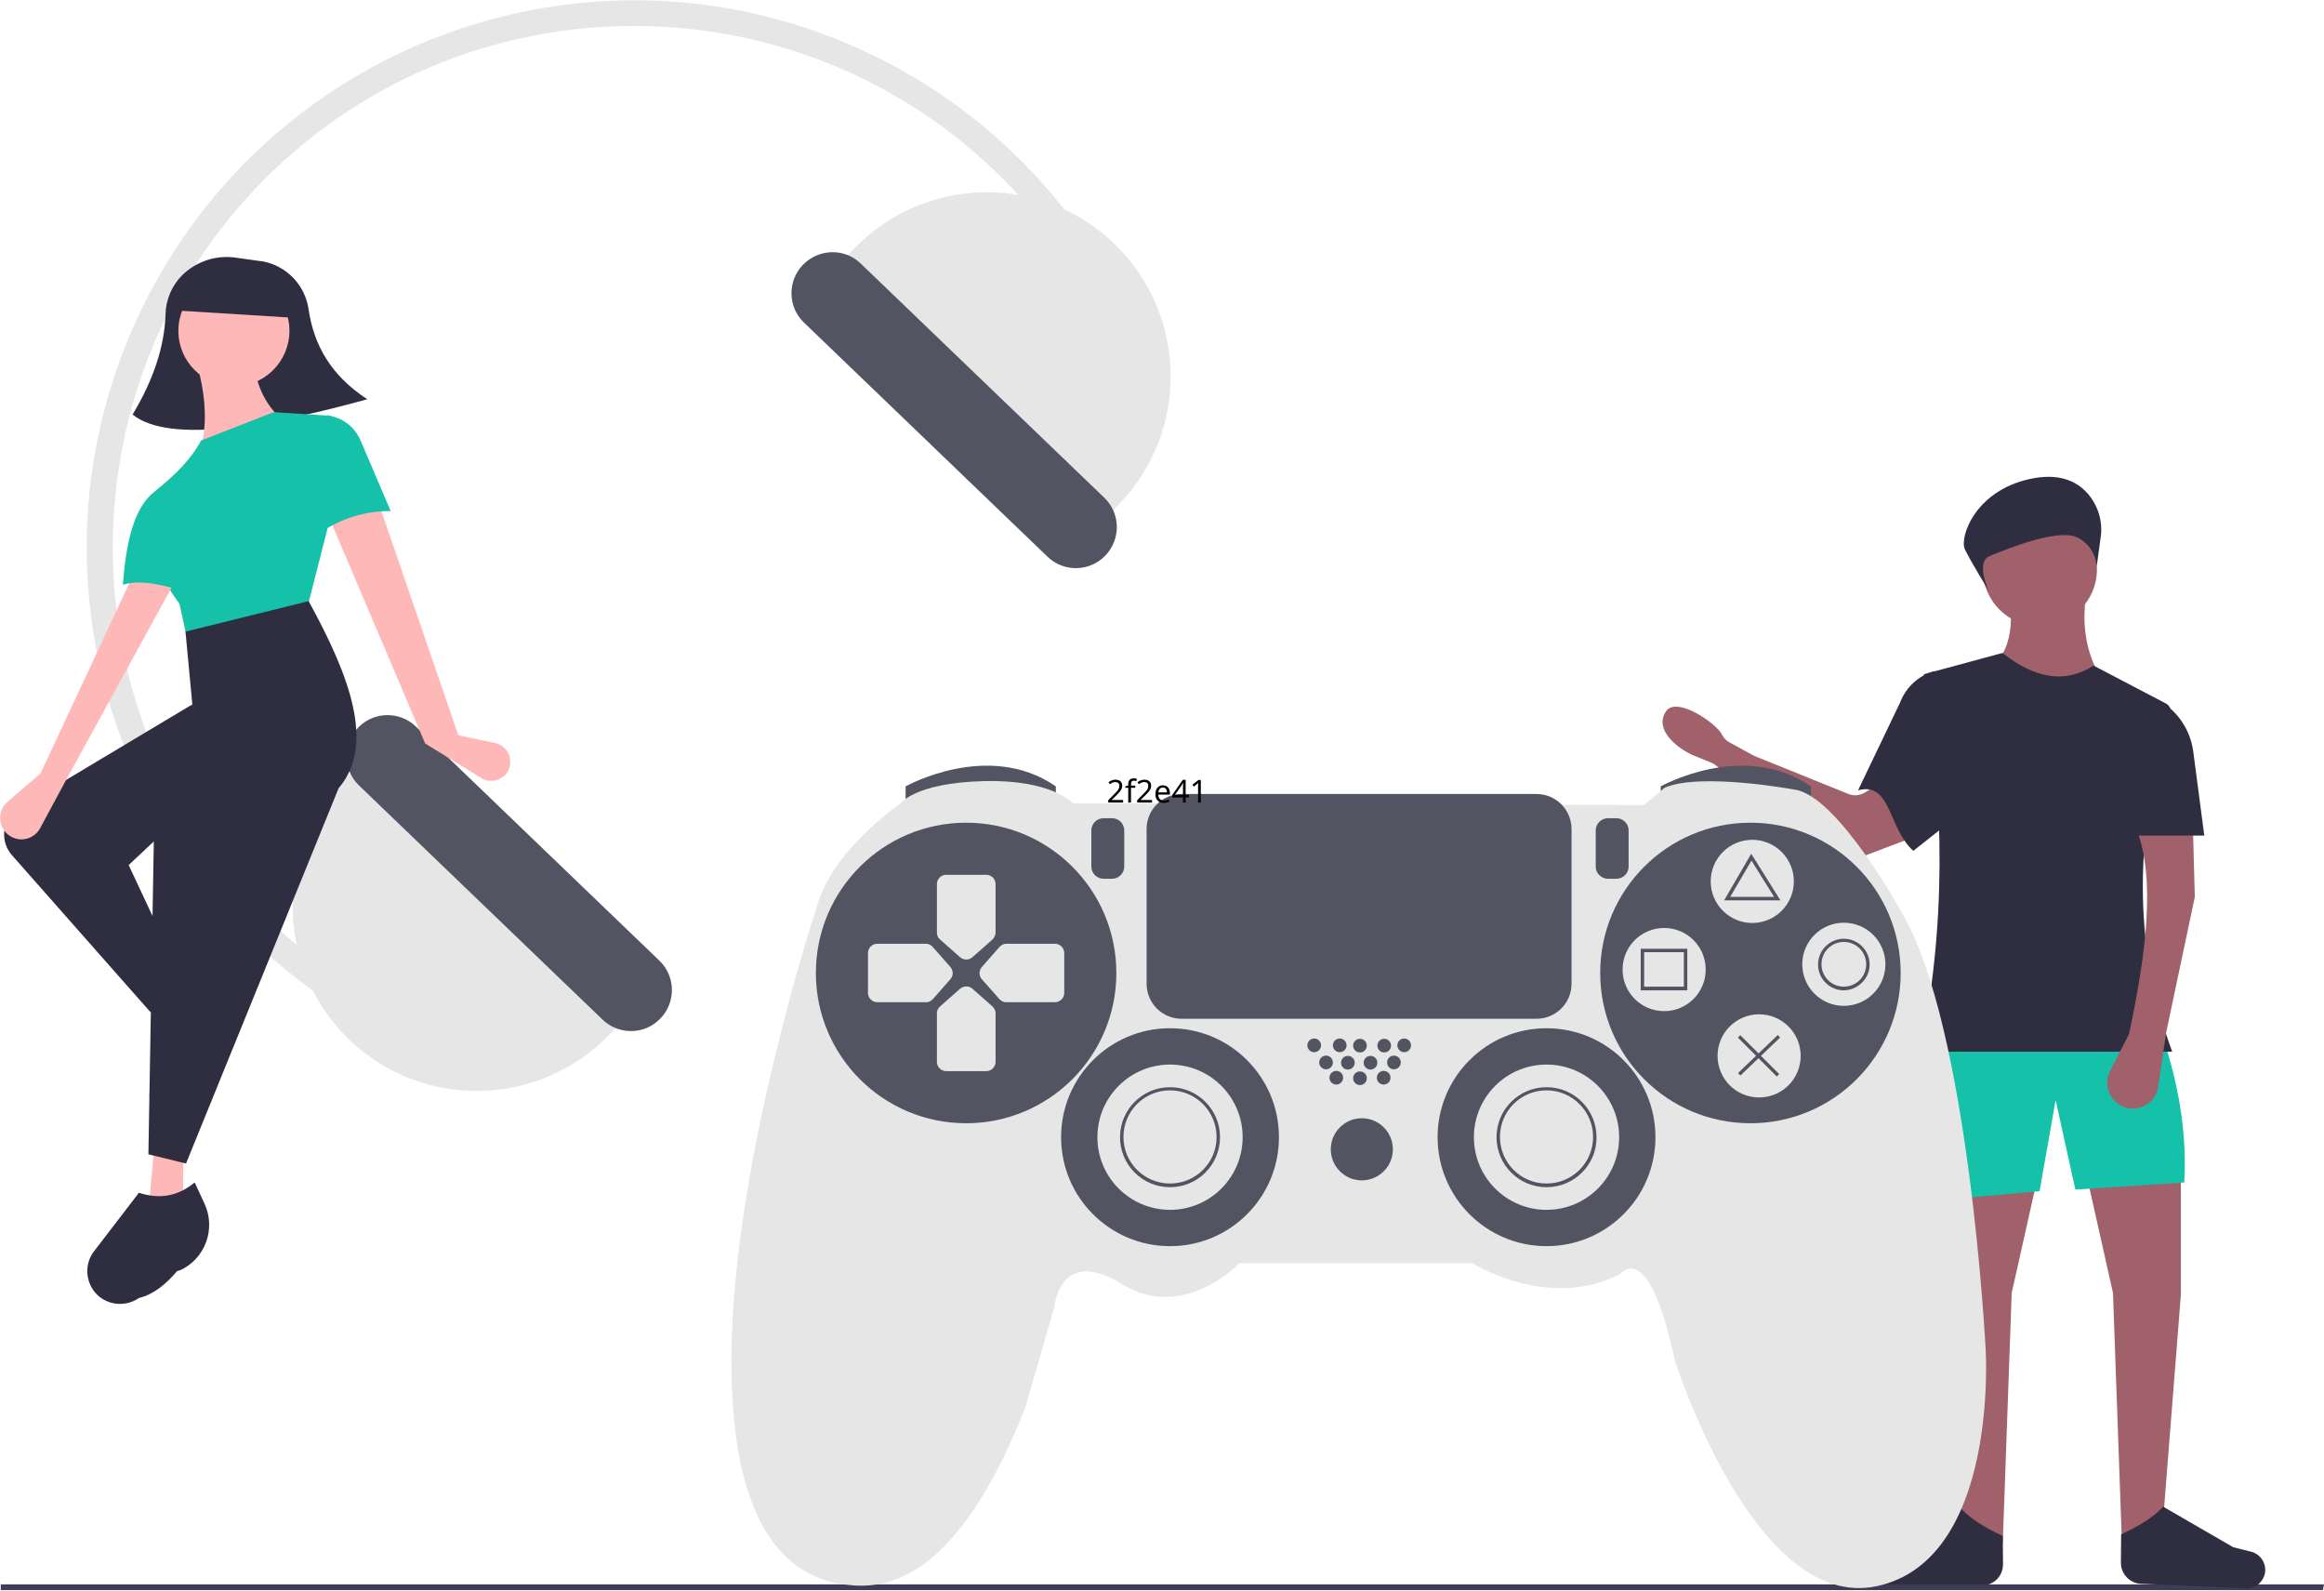
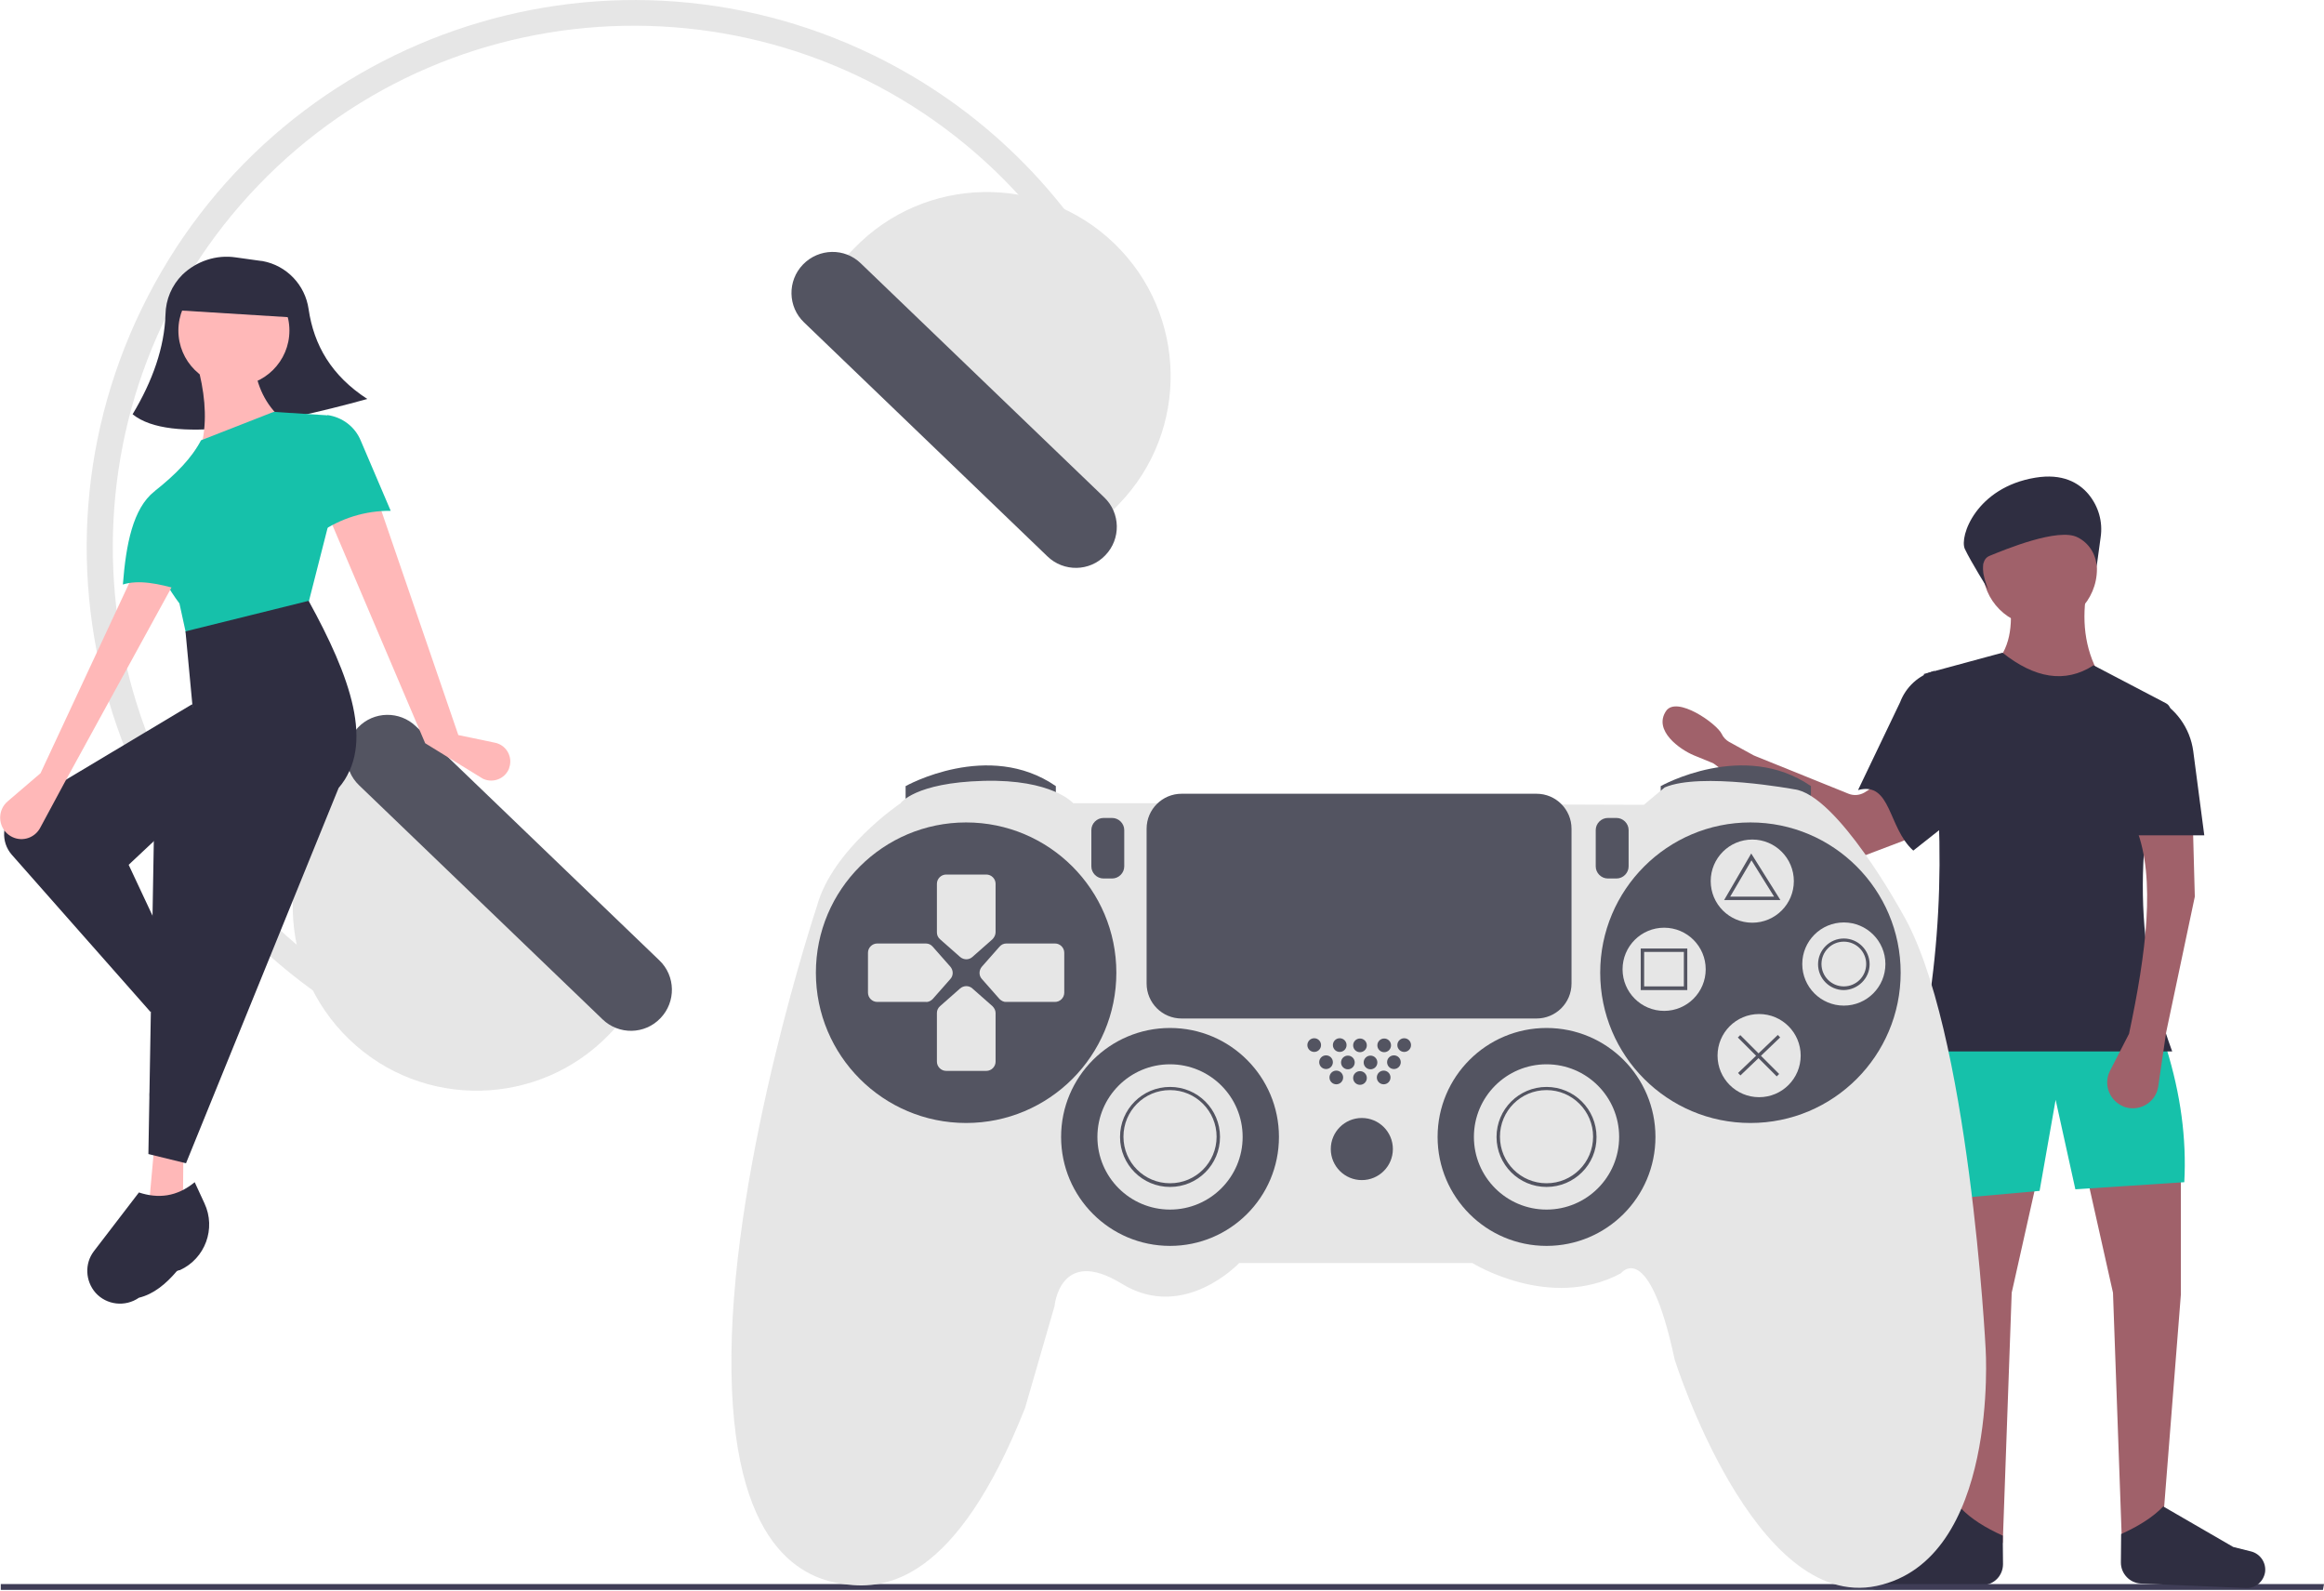
<svg xmlns="http://www.w3.org/2000/svg" version="1.1" id="Capa_1" x="0px" y="0px" viewBox="144 118.7 883.3 604.2" style="enable-background:new 144 118.7 883.3 604.2;" xml:space="preserve">
  <style type="text/css">
	.st0{fill:#A0616A;}
	.st1{fill:#16C1AA;}
	.st2{fill:#2F2E41;}
	.st3{fill:#3F3D56;}
	.st4{fill:#E6E6E6;}
	.st5{fill:#535461;}
	.st6{fill:#FFB8B8;}
- 	.st7{font-family:'MyriadPro-Regular';}
- 	.st8{font-size:12px;}
</style>
-   <path class="st0" d="M902.3,371c12.2,12.8,25.8,14.8,40.7,6.1c-6.3-10.1-7.8-21-6.1-32.6h-29.2C909,354.6,908.7,364.1,902.3,371z" />
-   <polygon class="st0" points="950.5,705.1 966.1,697 972.9,610.7 972.9,565.2 936.9,564.5 947.1,610 " />
-   <polygon class="st0" points="905.2,705.1 889.6,697 882.8,610.7 882.8,565.2 918.8,564.5 908.6,610 " />
-   <path class="st1" d="M881.2,574.7l38-3.4l6.1-34.6l7.5,34l41.4-2.7c0.9-16.5-1.4-33.5-6.8-50.9l-91-2L881.2,574.7z" />
-   <path class="st0" d="M841.7,444.6L796,409.4c-0.5-0.4-1-0.7-1.6-0.9l-6.6-2.7c-5.3-2.2-15.5-9.4-10.6-16.8c4-6,19.3,4.7,21.2,8.7  c0.6,1.3,1.6,2.3,2.8,3l9.3,5.1c0.2,0.1,0.5,0.2,0.7,0.3l35.4,14.3c2,0.8,4.2,0.6,6.1-0.5l6.4-4.1c3.1-2,7.2-1,9.2,2.1  c0.4,0.7,0.7,1.5,0.9,2.3l2.1,10.7c0.6,3.2-1.1,6.4-4.2,7.5l-19,7.2C846,446.4,843.5,446,841.7,444.6z" />
-   <path class="st2" d="M850.2,419c12.7-3.4,11.3,14.3,21,23l19-15l-11-53.3l0,0c-6,1.7-10.8,6.1-13,11.9L850.2,419z" />
-   <path class="st2" d="M873.8,518.3h95.8c-15.5-41.8-14-84.7-0.8-128.5c0.5-1.5-0.2-3.1-1.6-3.8l-27.5-14.4c-10.8,7-22.4,4.9-34.6-4.8  l-29.9,8.1C883.3,423.9,883.5,471.8,873.8,518.3z" />
-   <path class="st2" d="M897.7,721.1l-39.9,1.7c-3.6,0.2-6.7-2.4-7.3-6l0,0c-0.5-3.6,1.8-7,5.3-7.9l6.8-1.7l26.6-15.4  c3.9,4.1,9.4,7.5,16,10.5l0.1,10.8C905.3,717.4,902,720.9,897.7,721.1z" />
-   <polygon class="st3" points="1026.9,722.9 144.3,722.9 144.3,720.7 1027.3,720.7 " />
-   <path class="st2" d="M957.7,720.5l39.9,1.7c3.6,0.2,6.7-2.4,7.3-6l0,0c0.5-3.6-1.8-7-5.3-7.9l-6.8-1.7l-26.6-15.4  c-3.9,4.1-9.4,7.5-16,10.5l-0.1,10.8C950.1,716.8,953.5,720.3,957.7,720.5z" />
-   <circle class="st0" cx="919.3" cy="335" r="21.7" />
-   <path class="st0" d="M953.2,511.6l-7.2,14c-2.5,4.8-0.6,10.7,4.2,13.2c0.3,0.2,0.7,0.3,1,0.5l0,0c5.1,1.9,10.7-0.7,12.6-5.7  c0.2-0.7,0.4-1.3,0.5-2l3-20.5l10.9-51.6l-0.7-25.8H956C963.4,452.6,959.7,481,953.2,511.6z" />
-   <path class="st2" d="M952.6,436.2h29.2l-4.2-32c-1.2-8.8-6.7-16.5-14.8-20.3l0,0L952.6,436.2z" />
-   <path class="st2" d="M942.4,323c0.9-5.9-0.8-11.8-4.6-16.4c-3.7-4.4-9.9-8-20.2-6.3c-22.5,3.7-29,22.4-26.8,27.1s9,15.6,9,15.6  s-5-10.8,0.4-13s26.2-10.9,33.5-7c4.2,2.1,6.9,6.3,7.2,11L942.4,323z" />
-   <path class="st4" d="M570.4,232.6l-8.7,4.4c-10.1-19.8-23.4-37.8-39.4-53.2c-78.8-75.7-204.5-73.3-280.2,5.5s-73.3,204.5,5.5,280.2  c15,14.4,32.2,26.4,50.9,35.5l-4.3,8.8C190.8,463.7,147.7,339.3,197.9,236s174.6-146.4,277.9-96.3  C516.6,159.5,549.9,192.1,570.4,232.6z" />
-   <path class="st4" d="M274.8,414.8c-26.8,27.8-25.9,72.1,1.9,98.9c27.8,26.8,72.1,25.9,98.9-1.9l12-12.5l-100.8-96.9L274.8,414.8z" />
-   <path class="st5" d="M280.1,395.2c-6,6.2-5.8,16.1,0.4,22l92.5,88.9c6.2,6,16.1,5.8,22-0.4c6-6.2,5.8-16.1-0.4-22l0,0l-92.5-88.9  C295.9,388.8,286,389,280.1,395.2z" />
-   <path class="st4" d="M557.4,322.7l12-12.5c26.8-27.8,25.9-72.1-1.9-98.9c-27.8-26.8-72.1-25.9-98.9,1.9l-12,12.5L557.4,322.7z" />
-   <path class="st5" d="M449.2,219.3c-6,6.2-5.8,16.1,0.4,22l92.5,88.9c6.2,6,16.1,5.8,22-0.4c6-6.2,5.8-16.1-0.4-22l0,0l-92.5-88.9  C465.1,212.9,455.2,213.1,449.2,219.3z" />
-   <path class="st5" d="M488.2,424.7v-7.2c0,0,31.5-17.7,57.1,0v6.6L488.2,424.7z" />
-   <path class="st5" d="M775.2,424.7v-7.2c0,0,31.5-17.7,57.1,0v6.6L775.2,424.7z" />
-   <path class="st4" d="M582.8,424h-30.9c0,0-7.9-9.2-34.1-8.5s-31.5,8.5-31.5,8.5s-25.9,17.4-31.8,39.1c0,0-31.8,95.5-32.5,170.4  s28.2,85.4,43.3,87.3c15.1,2,42-0.7,68.3-67l11.2-38.7c0,0,2-23,25.6-8.5s44.6-7.9,44.6-7.9h88.6c0,0,29.5,18.4,56.5,3.9  c0,0,10.5-13.8,20.4,32.8c0,0,30.2,95.9,76.8,86s41.4-90,41.4-90s-6.2-122.5-31.8-165.8c0,0-24.6-45-41-46.9c0,0-35.5-6.6-49.2-0.7  l-7.9,6.6L582.8,424z" />
-   <circle class="st5" cx="511.2" cy="488.4" r="57.1" />
-   <circle class="st5" cx="809.3" cy="488.4" r="57.1" />
-   <path class="st4" d="M521.2,475.7l-7.6,6.7c-1.3,1.2-3.3,1.2-4.7,0l-7.6-6.7c-0.8-0.7-1.2-1.6-1.2-2.6v-18.5c0-1.9,1.6-3.5,3.5-3.5  h15.3c1.9,0,3.5,1.6,3.5,3.5V473C522.4,474,521.9,475,521.2,475.7z" />
-   <path class="st4" d="M521.2,501.1l-7.6-6.7c-1.3-1.2-3.3-1.2-4.7,0l-7.6,6.7c-0.8,0.7-1.2,1.6-1.2,2.6v18.5c0,1.9,1.6,3.5,3.5,3.5  h15.3c1.9,0,3.5-1.6,3.5-3.5v-18.5C522.4,502.7,521.9,501.8,521.2,501.1z" />
-   <path class="st4" d="M498.5,498.4l6.7-7.6c1.2-1.3,1.2-3.3,0-4.7l-6.7-7.6c-0.7-0.8-1.6-1.2-2.6-1.2h-18.5c-1.9,0-3.5,1.6-3.5,3.5  V496c0,1.9,1.6,3.5,3.5,3.5h18.5C496.9,499.6,497.8,499.1,498.5,498.4z" />
-   <path class="st4" d="M523.9,498.4l-6.7-7.6c-1.2-1.3-1.2-3.3,0-4.7l6.7-7.6c0.7-0.8,1.6-1.2,2.6-1.2h18.5c1.9,0,3.5,1.6,3.5,3.5V496  c0,1.9-1.6,3.5-3.5,3.5h-18.5C525.6,499.6,524.6,499.1,523.9,498.4z" />
-   <circle class="st5" cx="588.7" cy="550.8" r="41.4" />
-   <circle class="st5" cx="731.8" cy="550.8" r="41.4" />
-   <circle class="st4" cx="588.7" cy="550.8" r="27.6" />
-   <path class="st5" d="M588.7,569.8c-10.5,0-19-8.5-19-19c0-10.5,8.5-19,19-19c10.5,0,19,8.5,19,19c0,0,0,0,0,0  C607.7,561.3,599.2,569.8,588.7,569.8z M588.7,533c-9.8,0-17.7,7.9-17.7,17.7c0,9.8,7.9,17.7,17.7,17.7c9.8,0,17.7-7.9,17.7-17.7  c0,0,0,0,0,0C606.4,541,598.5,533,588.7,533z" />
-   <circle class="st4" cx="731.8" cy="550.8" r="27.6" />
-   <path class="st5" d="M731.8,569.8c-10.5,0-19-8.5-19-19s8.5-19,19-19c10.5,0,19,8.5,19,19C750.9,561.3,742.3,569.8,731.8,569.8z   M731.8,533c-9.8,0-17.7,7.9-17.7,17.7c0,9.8,7.9,17.7,17.7,17.7c9.8,0,17.7-7.9,17.7-17.7c0,0,0,0,0,0  C749.5,541,741.6,533,731.8,533z" />
-   <circle class="st5" cx="661.6" cy="555.4" r="11.8" />
-   <circle class="st5" cx="643.5" cy="515.9" r="2.6" />
-   <circle class="st5" cx="653.2" cy="515.9" r="2.6" />
-   <circle class="st5" cx="651.9" cy="528.2" r="2.6" />
-   <circle class="st5" cx="660.9" cy="528.4" r="2.6" />
-   <circle class="st5" cx="669.9" cy="528.2" r="2.6" />
-   <circle class="st5" cx="648" cy="522.4" r="2.6" />
-   <circle class="st5" cx="656.3" cy="522.5" r="2.6" />
-   <circle class="st5" cx="664.9" cy="522.5" r="2.6" />
-   <circle class="st5" cx="673.8" cy="522.4" r="2.6" />
-   <circle class="st5" cx="660.9" cy="516" r="2.6" />
-   <circle class="st5" cx="670.1" cy="516" r="2.6" />
-   <circle class="st5" cx="677.7" cy="515.9" r="2.6" />
-   <path class="st5" d="M563.4,429.6c-2.5,0-4.6,2.1-4.6,4.6V448c0,2.5,2.1,4.6,4.6,4.6h3.3c2.5,0,4.6-2.1,4.6-4.6v-13.8  c0-2.5-2.1-4.6-4.6-4.6H563.4z" />
-   <path class="st5" d="M755.1,429.6c-2.5,0-4.6,2.1-4.6,4.6V448c0,2.5,2.1,4.6,4.6,4.6h3.3c2.5,0,4.6-2.1,4.6-4.6v-13.8  c0-2.5-2.1-4.6-4.6-4.6H755.1z" />
-   <circle class="st4" cx="810" cy="453.6" r="15.8" />
-   <circle class="st4" cx="776.5" cy="487.1" r="15.8" />
-   <circle class="st4" cx="844.8" cy="485.1" r="15.8" />
-   <circle class="st4" cx="812.6" cy="519.9" r="15.8" />
-   <path class="st5" d="M593.1,420.4c-7.3,0-13.3,5.9-13.3,13.3v58.8c0,7.3,5.9,13.3,13.3,13.3h134.9c7.3,0,13.3-5.9,13.3-13.3v-58.8  c0-7.3-5.9-13.3-13.3-13.3H593.1z" />
-   <path class="st5" d="M820.7,460.8h-21.4l10.3-17.7L820.7,460.8z M801.6,459.5h16.7l-8.6-13.8L801.6,459.5z" />
-   <path class="st5" d="M785.3,495h-17.7v-15.8h17.7V495z M768.9,493.6H784v-13.1h-15.1V493.6z" />
-   <path class="st5" d="M844.8,495c-5.4,0-9.8-4.4-9.8-9.8s4.4-9.8,9.8-9.8s9.8,4.4,9.8,9.8C854.6,490.5,850.2,494.9,844.8,495z   M844.8,476.6c-4.7,0-8.5,3.8-8.5,8.5s3.8,8.5,8.5,8.5c4.7,0,8.5-3.8,8.5-8.5c0,0,0,0,0,0C853.3,480.4,849.5,476.6,844.8,476.6  L844.8,476.6z" />
-   <rect x="811.8" y="509.5" transform="matrix(-0.7071 0.7071 -0.7071 -0.7071 1754.528 313.061)" class="st5" width="1.3" height="20.9" />
-   <rect x="802.1" y="519.1" transform="matrix(-0.7226 0.6913 -0.6913 -0.7226 1759.038 333.5301)" class="st5" width="20.9" height="1.3" />
-   <path class="st2" d="M283.6,270.4c-35.9,9.9-75.1,17.3-89.2,5.8c7.7-12.8,12.1-25.5,12.5-37.9c0.1-5.7,2.4-11.1,6.4-15.1  c5.4-5.2,12.9-7.7,20.3-6.6l9.3,1.3c0.3,0,0.6,0.1,0.9,0.1c9.2,1.7,16.2,9.1,17.5,18.3C263.3,249.9,269.9,261.5,283.6,270.4z" />
-   <path class="st6" d="M318.2,398.1l13.9,2.9c4,0.8,6.5,4.7,5.7,8.6c-0.1,0.5-0.3,1-0.4,1.4l0,0c-1.6,3.7-5.9,5.4-9.6,3.8  c-0.3-0.1-0.6-0.3-0.9-0.5l-21.3-13.1l-36.2-85.1l18.8-5.4L318.2,398.1z" />
-   <polygon class="st0" points="218.9,509.8 208.3,512.8 200.3,496.3 208.5,492.1 " />
-   <polygon class="st6" points="213.5,580.4 200.6,577 202.6,554.8 213.7,555.4 " />
-   <path class="st2" d="M214.9,494.3l-13.7,9l-52.7-59.7c-4.3-4.9-3.8-12.3,1-16.6c0.5-0.5,1.1-0.9,1.8-1.3l65.7-39.3l10.1,28.9  l-34.2,32.1L214.9,494.3z" />
-   <path class="st2" d="M226.4,525.6c0,0-0.1,0.1-0.1,0.1c-0.9,5.1-2.4,9.8-5.9,13.2c-2.1,4.8-7.5,7.2-12.4,5.6l0,0  c-4.7-1.5-7.6-6-7.1-10.9l2.6-22.9c6.1-1.4,10.8-4.9,13.2-11.7l6,4.1c7.2,4.9,9.1,14.6,4.2,21.8  C226.7,525.1,226.6,525.3,226.4,525.6z" />
-   <circle class="st6" cx="232.9" cy="244.4" r="21.1" />
-   <path class="st6" d="M251.2,278.1l-33.3,27.6l-2.6-11.3l5.8-8.9c1.6-8.7,0.6-18.3-2.2-28.4l21.7,0  C241.6,265.3,244.8,272.5,251.2,278.1z" />
-   <path class="st1" d="M260.6,350.4l-44.9,13.7l-3.5-16c-8.4-11.3-12.1-21.6-6.6-30l-2.8-12.7c8-6.3,14.2-12.7,17.6-19.3l27.6-10.8  l20.3,1.3l6,20.1L260.6,350.4z" />
-   <path class="st1" d="M292.5,312.9c-9.6-0.1-18.9,2.8-26.8,8.2l2.7-44.6l0,0c5.7,0.8,10.5,4.4,12.7,9.7L292.5,312.9z" />
-   <path class="st2" d="M214.7,560.8l-14.3-3.5l2.1-121.2l19.1-21l-4.3-26.6l-2.8-29.8l46.8-11.6c15.8,28.7,25.4,54.8,11.4,71.1  L214.7,560.8z" />
-   <path class="st2" d="M211.4,601.7c-0.1,0-0.1,0-0.2,0.1c-4.1,4.8-8.7,8.7-14.4,10.1c-5.2,3.6-12.3,2.8-16.5-1.9l0,0  c-3.9-4.5-4.2-11.1-0.6-15.8l17.1-22.3c7.3,2.4,14.4,1.7,21.2-3.9l3.7,8c4.5,9.6,0.3,21-9.3,25.4  C212.1,601.4,211.8,601.5,211.4,601.7z" />
-   <path class="st6" d="M159.4,412.6l-12.5,10.7c-3.4,2.9-3.8,8-0.9,11.5c0.8,0.9,1.7,1.6,2.8,2.1l0,0c3.9,1.8,8.5,0.2,10.5-3.6  l9.1-16.9l41.5-75.7l-15.6-2.9L159.4,412.6z" />
-   <path class="st1" d="M212.3,342.9c-8.1-2.4-15.7-3.9-21.6-2c1.2-15.3,3.8-28.9,12-35.4l11.8,1.4L212.3,342.9z" />
-   <path class="st2" d="M256.5,239.5l-45.1-2.8l0.6-9c15.8-10.6,30.8-9.7,45.1,2.8L256.5,239.5z" />
-   <text transform="matrix(1 0 0 1 564.6401 423.6367)" class="st7 st8">2f2e41</text>
+   <path class="st0" d="M902.3,370.9c12.2,12.8,25.8,14.8,40.7,6.1c-6.3-10.1-7.8-21-6.1-32.6h-29.2C909,354.5,908.7,364,902.3,370.9z" />
+   <polygon class="st0" points="950.5,705 966.1,696.9 972.9,610.6 972.9,565.1 936.9,564.4 947.1,609.9 " />
+   <polygon class="st0" points="905.2,705 889.6,696.9 882.8,610.6 882.8,565.1 918.8,564.4 908.6,609.9 " />
+   <path class="st1" d="M881.2,574.6l38-3.4l6.1-34.6l7.5,34l41.4-2.7c0.9-16.5-1.4-33.5-6.8-50.9l-91-2L881.2,574.6z" />
+   <path class="st0" d="M841.7,444.5L796,409.3c-0.5-0.4-1-0.7-1.6-0.9l-6.6-2.7c-5.3-2.2-15.5-9.4-10.6-16.8c4-6,19.3,4.7,21.2,8.7  c0.6,1.3,1.6,2.3,2.8,3l9.3,5.1c0.2,0.1,0.5,0.2,0.7,0.3l35.4,14.3c2,0.8,4.2,0.6,6.1-0.5l6.4-4.1c3.1-2,7.2-1,9.2,2.1  c0.4,0.7,0.7,1.5,0.9,2.3l2.1,10.7c0.6,3.2-1.1,6.4-4.2,7.5l-19,7.2C846,446.3,843.5,445.9,841.7,444.5z" />
+   <path class="st2" d="M850.2,418.9c12.7-3.4,11.3,14.3,21,23l19-15l-11-53.3l0,0c-6,1.7-10.8,6.1-13,11.9L850.2,418.9z" />
+   <path class="st2" d="M873.8,518.2h95.8c-15.5-41.8-14-84.7-0.8-128.5c0.5-1.5-0.2-3.1-1.6-3.8l-27.5-14.4c-10.8,7-22.4,4.9-34.6-4.8  l-29.9,8.1C883.3,423.8,883.5,471.7,873.8,518.2z" />
+   <path class="st2" d="M897.7,721l-39.9,1.7c-3.6,0.2-6.7-2.4-7.3-6l0,0c-0.5-3.6,1.8-7,5.3-7.9l6.8-1.7l26.6-15.4  c3.9,4.1,9.4,7.5,16,10.5l0.1,10.8C905.3,717.3,902,720.8,897.7,721z" />
+   <polygon class="st3" points="1026.9,722.8 144.3,722.8 144.3,720.6 1027.3,720.6 " />
+   <path class="st2" d="M957.7,720.4l39.9,1.7c3.6,0.2,6.7-2.4,7.3-6l0,0c0.5-3.6-1.8-7-5.3-7.9l-6.8-1.7l-26.6-15.4  c-3.9,4.1-9.4,7.5-16,10.5l-0.1,10.8C950.1,716.7,953.5,720.2,957.7,720.4z" />
+   <circle class="st0" cx="919.3" cy="334.9" r="21.7" />
+   <path class="st0" d="M953.2,511.5l-7.2,14c-2.5,4.8-0.6,10.7,4.2,13.2c0.3,0.2,0.7,0.3,1,0.5l0,0c5.1,1.9,10.7-0.7,12.6-5.7  c0.2-0.7,0.4-1.3,0.5-2l3-20.5l10.9-51.6l-0.7-25.8H956C963.4,452.5,959.7,480.9,953.2,511.5z" />
+   <path class="st2" d="M952.6,436.1h29.2l-4.2-32c-1.2-8.8-6.7-16.5-14.8-20.3l0,0L952.6,436.1z" />
+   <path class="st2" d="M942.4,322.9c0.9-5.9-0.8-11.8-4.6-16.4c-3.7-4.4-9.9-8-20.2-6.3c-22.5,3.7-29,22.4-26.8,27.1  c2.2,4.7,9,15.6,9,15.6s-5-10.8,0.4-13s26.2-10.9,33.5-7c4.2,2.1,6.9,6.3,7.2,11L942.4,322.9z" />
+   <path class="st4" d="M570.4,232.5l-8.7,4.4c-10.1-19.8-23.4-37.8-39.4-53.2c-78.8-75.7-204.5-73.3-280.2,5.5s-73.3,204.5,5.5,280.2  c15,14.4,32.2,26.4,50.9,35.5l-4.3,8.8c-103.4-50.1-146.5-174.5-96.3-277.8s174.6-146.4,277.9-96.3  C516.6,159.4,549.9,192,570.4,232.5z" />
+   <path class="st4" d="M274.8,414.7c-26.8,27.8-25.9,72.1,1.9,98.9c27.8,26.8,72.1,25.9,98.9-1.9l12-12.5l-100.8-96.9L274.8,414.7z" />
+   <path class="st5" d="M280.1,395.1c-6,6.2-5.8,16.1,0.4,22L373,506c6.2,6,16.1,5.8,22-0.4c6-6.2,5.8-16.1-0.4-22l0,0l-92.5-88.9  C295.9,388.7,286,388.9,280.1,395.1z" />
+   <path class="st4" d="M557.4,322.6l12-12.5c26.8-27.8,25.9-72.1-1.9-98.9c-27.8-26.8-72.1-25.9-98.9,1.9l-12,12.5L557.4,322.6z" />
+   <path class="st5" d="M449.2,219.2c-6,6.2-5.8,16.1,0.4,22l92.5,88.9c6.2,6,16.1,5.8,22-0.4c6-6.2,5.8-16.1-0.4-22l0,0l-92.5-88.9  C465.1,212.8,455.2,213,449.2,219.2z" />
+   <path class="st5" d="M488.2,424.6v-7.2c0,0,31.5-17.7,57.1,0v6.6L488.2,424.6z" />
+   <path class="st5" d="M775.2,424.6v-7.2c0,0,31.5-17.7,57.1,0v6.6L775.2,424.6z" />
+   <path class="st4" d="M582.8,423.9h-30.9c0,0-7.9-9.2-34.1-8.5c-26.2,0.7-31.5,8.5-31.5,8.5s-25.9,17.4-31.8,39.1  c0,0-31.8,95.5-32.5,170.4s28.2,85.4,43.3,87.3c15.1,2,42-0.7,68.3-67l11.2-38.7c0,0,2-23,25.6-8.5s44.6-7.9,44.6-7.9h88.6  c0,0,29.5,18.4,56.5,3.9c0,0,10.5-13.8,20.4,32.8c0,0,30.2,95.9,76.8,86s41.4-90,41.4-90s-6.2-122.5-31.8-165.8c0,0-24.6-45-41-46.9  c0,0-35.5-6.6-49.2-0.7l-7.9,6.6L582.8,423.9z" />
+   <circle class="st5" cx="511.2" cy="488.3" r="57.1" />
+   <circle class="st5" cx="809.3" cy="488.3" r="57.1" />
+   <path class="st4" d="M521.2,475.6l-7.6,6.7c-1.3,1.2-3.3,1.2-4.7,0l-7.6-6.7c-0.8-0.7-1.2-1.6-1.2-2.6v-18.5c0-1.9,1.6-3.5,3.5-3.5  h15.3c1.9,0,3.5,1.6,3.5,3.5v18.4C522.4,473.9,521.9,474.9,521.2,475.6z" />
+   <path class="st4" d="M521.2,501l-7.6-6.7c-1.3-1.2-3.3-1.2-4.7,0l-7.6,6.7c-0.8,0.7-1.2,1.6-1.2,2.6v18.5c0,1.9,1.6,3.5,3.5,3.5  h15.3c1.9,0,3.5-1.6,3.5-3.5v-18.5C522.4,502.6,521.9,501.7,521.2,501z" />
+   <path class="st4" d="M498.5,498.3l6.7-7.6c1.2-1.3,1.2-3.3,0-4.7l-6.7-7.6c-0.7-0.8-1.6-1.2-2.6-1.2h-18.5c-1.9,0-3.5,1.6-3.5,3.5  v15.2c0,1.9,1.6,3.5,3.5,3.5h18.5C496.9,499.5,497.8,499,498.5,498.3z" />
+   <path class="st4" d="M523.9,498.3l-6.7-7.6c-1.2-1.3-1.2-3.3,0-4.7l6.7-7.6c0.7-0.8,1.6-1.2,2.6-1.2H545c1.9,0,3.5,1.6,3.5,3.5v15.2  c0,1.9-1.6,3.5-3.5,3.5h-18.5C525.6,499.5,524.6,499,523.9,498.3z" />
+   <circle class="st5" cx="588.7" cy="550.7" r="41.4" />
+   <circle class="st5" cx="731.8" cy="550.7" r="41.4" />
+   <circle class="st4" cx="588.7" cy="550.7" r="27.6" />
+   <path class="st5" d="M588.7,569.7c-10.5,0-19-8.5-19-19s8.5-19,19-19s19,8.5,19,19l0,0C607.7,561.2,599.2,569.7,588.7,569.7z   M588.7,532.9c-9.8,0-17.7,7.9-17.7,17.7s7.9,17.7,17.7,17.7c9.8,0,17.7-7.9,17.7-17.7l0,0C606.4,540.9,598.5,532.9,588.7,532.9z" />
+   <circle class="st4" cx="731.8" cy="550.7" r="27.6" />
+   <path class="st5" d="M731.8,569.7c-10.5,0-19-8.5-19-19s8.5-19,19-19s19,8.5,19,19C750.9,561.2,742.3,569.7,731.8,569.7z   M731.8,532.9c-9.8,0-17.7,7.9-17.7,17.7s7.9,17.7,17.7,17.7c9.8,0,17.7-7.9,17.7-17.7l0,0C749.5,540.9,741.6,532.9,731.8,532.9z" />
+   <circle class="st5" cx="661.6" cy="555.3" r="11.8" />
+   <circle class="st5" cx="643.5" cy="515.8" r="2.6" />
+   <circle class="st5" cx="653.2" cy="515.8" r="2.6" />
+   <circle class="st5" cx="651.9" cy="528.1" r="2.6" />
+   <circle class="st5" cx="660.9" cy="528.3" r="2.6" />
+   <circle class="st5" cx="669.9" cy="528.1" r="2.6" />
+   <circle class="st5" cx="648" cy="522.3" r="2.6" />
+   <circle class="st5" cx="656.3" cy="522.4" r="2.6" />
+   <circle class="st5" cx="664.9" cy="522.4" r="2.6" />
+   <circle class="st5" cx="673.8" cy="522.3" r="2.6" />
+   <circle class="st5" cx="660.9" cy="515.9" r="2.6" />
+   <circle class="st5" cx="670.1" cy="515.9" r="2.6" />
+   <circle class="st5" cx="677.7" cy="515.8" r="2.6" />
+   <path class="st5" d="M563.4,429.5c-2.5,0-4.6,2.1-4.6,4.6v13.8c0,2.5,2.1,4.6,4.6,4.6h3.3c2.5,0,4.6-2.1,4.6-4.6v-13.8  c0-2.5-2.1-4.6-4.6-4.6H563.4z" />
+   <path class="st5" d="M755.1,429.5c-2.5,0-4.6,2.1-4.6,4.6v13.8c0,2.5,2.1,4.6,4.6,4.6h3.3c2.5,0,4.6-2.1,4.6-4.6v-13.8  c0-2.5-2.1-4.6-4.6-4.6H755.1z" />
+   <circle class="st4" cx="810" cy="453.5" r="15.8" />
+   <circle class="st4" cx="776.5" cy="487" r="15.8" />
+   <circle class="st4" cx="844.8" cy="485" r="15.8" />
+   <circle class="st4" cx="812.6" cy="519.8" r="15.8" />
+   <path class="st5" d="M593.1,420.3c-7.3,0-13.3,5.9-13.3,13.3v58.8c0,7.3,5.9,13.3,13.3,13.3H728c7.3,0,13.3-5.9,13.3-13.3v-58.8  c0-7.3-5.9-13.3-13.3-13.3H593.1z" />
+   <path class="st5" d="M820.7,460.7h-21.4l10.3-17.7L820.7,460.7z M801.6,459.4h16.7l-8.6-13.8L801.6,459.4z" />
+   <path class="st5" d="M785.3,494.9h-17.7v-15.8h17.7V494.9z M768.9,493.5H784v-13.1h-15.1V493.5z" />
+   <path class="st5" d="M844.8,494.9c-5.4,0-9.8-4.4-9.8-9.8s4.4-9.8,9.8-9.8c5.4,0,9.8,4.4,9.8,9.8  C854.6,490.4,850.2,494.8,844.8,494.9z M844.8,476.5c-4.7,0-8.5,3.8-8.5,8.5s3.8,8.5,8.5,8.5c4.7,0,8.5-3.8,8.5-8.5l0,0  C853.3,480.3,849.5,476.5,844.8,476.5L844.8,476.5z" />
+   <rect x="811.7" y="509.4" transform="matrix(0.7071 -0.7071 0.7071 0.7071 -129.6362 726.6758)" class="st5" width="1.3" height="20.9" />
+   <rect x="802.1" y="519" transform="matrix(0.7226 -0.6913 0.6913 0.7226 -133.7814 705.8546)" class="st5" width="20.9" height="1.3" />
+   <path class="st2" d="M283.6,270.3c-35.9,9.9-75.1,17.3-89.2,5.8c7.7-12.8,12.1-25.5,12.5-37.9c0.1-5.7,2.4-11.1,6.4-15.1  c5.4-5.2,12.9-7.7,20.3-6.6l9.3,1.3c0.3,0,0.6,0.1,0.9,0.1c9.2,1.7,16.2,9.1,17.5,18.3C263.3,249.8,269.9,261.4,283.6,270.3z" />
+   <path class="st6" d="M318.2,398l13.9,2.9c4,0.8,6.5,4.7,5.7,8.6c-0.1,0.5-0.3,1-0.4,1.4l0,0c-1.6,3.7-5.9,5.4-9.6,3.8  c-0.3-0.1-0.6-0.3-0.9-0.5l-21.3-13.1L269.4,316l18.8-5.4L318.2,398z" />
+   <polygon class="st0" points="218.9,509.7 208.3,512.7 200.3,496.2 208.5,492 " />
+   <polygon class="st6" points="213.5,580.3 200.6,576.9 202.6,554.7 213.7,555.3 " />
+   <path class="st2" d="M214.9,494.2l-13.7,9l-52.7-59.7c-4.3-4.9-3.8-12.3,1-16.6c0.5-0.5,1.1-0.9,1.8-1.3l65.7-39.3l10.1,28.9  l-34.2,32.1L214.9,494.2z" />
+   <path class="st2" d="M226.4,525.5l-0.1,0.1c-0.9,5.1-2.4,9.8-5.9,13.2c-2.1,4.8-7.5,7.2-12.4,5.6l0,0c-4.7-1.5-7.6-6-7.1-10.9  l2.6-22.9c6.1-1.4,10.8-4.9,13.2-11.7l6,4.1c7.2,4.9,9.1,14.6,4.2,21.8C226.7,525,226.6,525.2,226.4,525.5z" />
+   <circle class="st6" cx="232.9" cy="244.3" r="21.1" />
+   <path class="st6" d="M251.2,278l-33.3,27.6l-2.6-11.3l5.8-8.9c1.6-8.7,0.6-18.3-2.2-28.4h21.7C241.6,265.2,244.8,272.4,251.2,278z" />
+   <path class="st1" d="M260.6,350.3L215.7,364l-3.5-16c-8.4-11.3-12.1-21.6-6.6-30l-2.8-12.7c8-6.3,14.2-12.7,17.6-19.3l27.6-10.8  l20.3,1.3l6,20.1L260.6,350.3z" />
+   <path class="st1" d="M292.5,312.8c-9.6-0.1-18.9,2.8-26.8,8.2l2.7-44.6l0,0c5.7,0.8,10.5,4.4,12.7,9.7L292.5,312.8z" />
+   <path class="st2" d="M214.7,560.7l-14.3-3.5l2.1-121.2l19.1-21l-4.3-26.6l-2.8-29.8l46.8-11.6c15.8,28.7,25.4,54.8,11.4,71.1  L214.7,560.7z" />
+   <path class="st2" d="M211.4,601.6c-0.1,0-0.1,0-0.2,0.1c-4.1,4.8-8.7,8.7-14.4,10.1c-5.2,3.6-12.3,2.8-16.5-1.9l0,0  c-3.9-4.5-4.2-11.1-0.6-15.8l17.1-22.3c7.3,2.4,14.4,1.7,21.2-3.9l3.7,8c4.5,9.6,0.3,21-9.3,25.4  C212.1,601.3,211.8,601.4,211.4,601.6z" />
+   <path class="st6" d="M159.4,412.5l-12.5,10.7c-3.4,2.9-3.8,8-0.9,11.5c0.8,0.9,1.7,1.6,2.8,2.1l0,0c3.9,1.8,8.5,0.2,10.5-3.6  l9.1-16.9l41.5-75.7l-15.6-2.9L159.4,412.5z" />
+   <path class="st1" d="M212.3,342.8c-8.1-2.4-15.7-3.9-21.6-2c1.2-15.3,3.8-28.9,12-35.4l11.8,1.4L212.3,342.8z" />
+   <path class="st2" d="M256.5,239.4l-45.1-2.8l0.6-9c15.8-10.6,30.8-9.7,45.1,2.8L256.5,239.4z" />
</svg>
